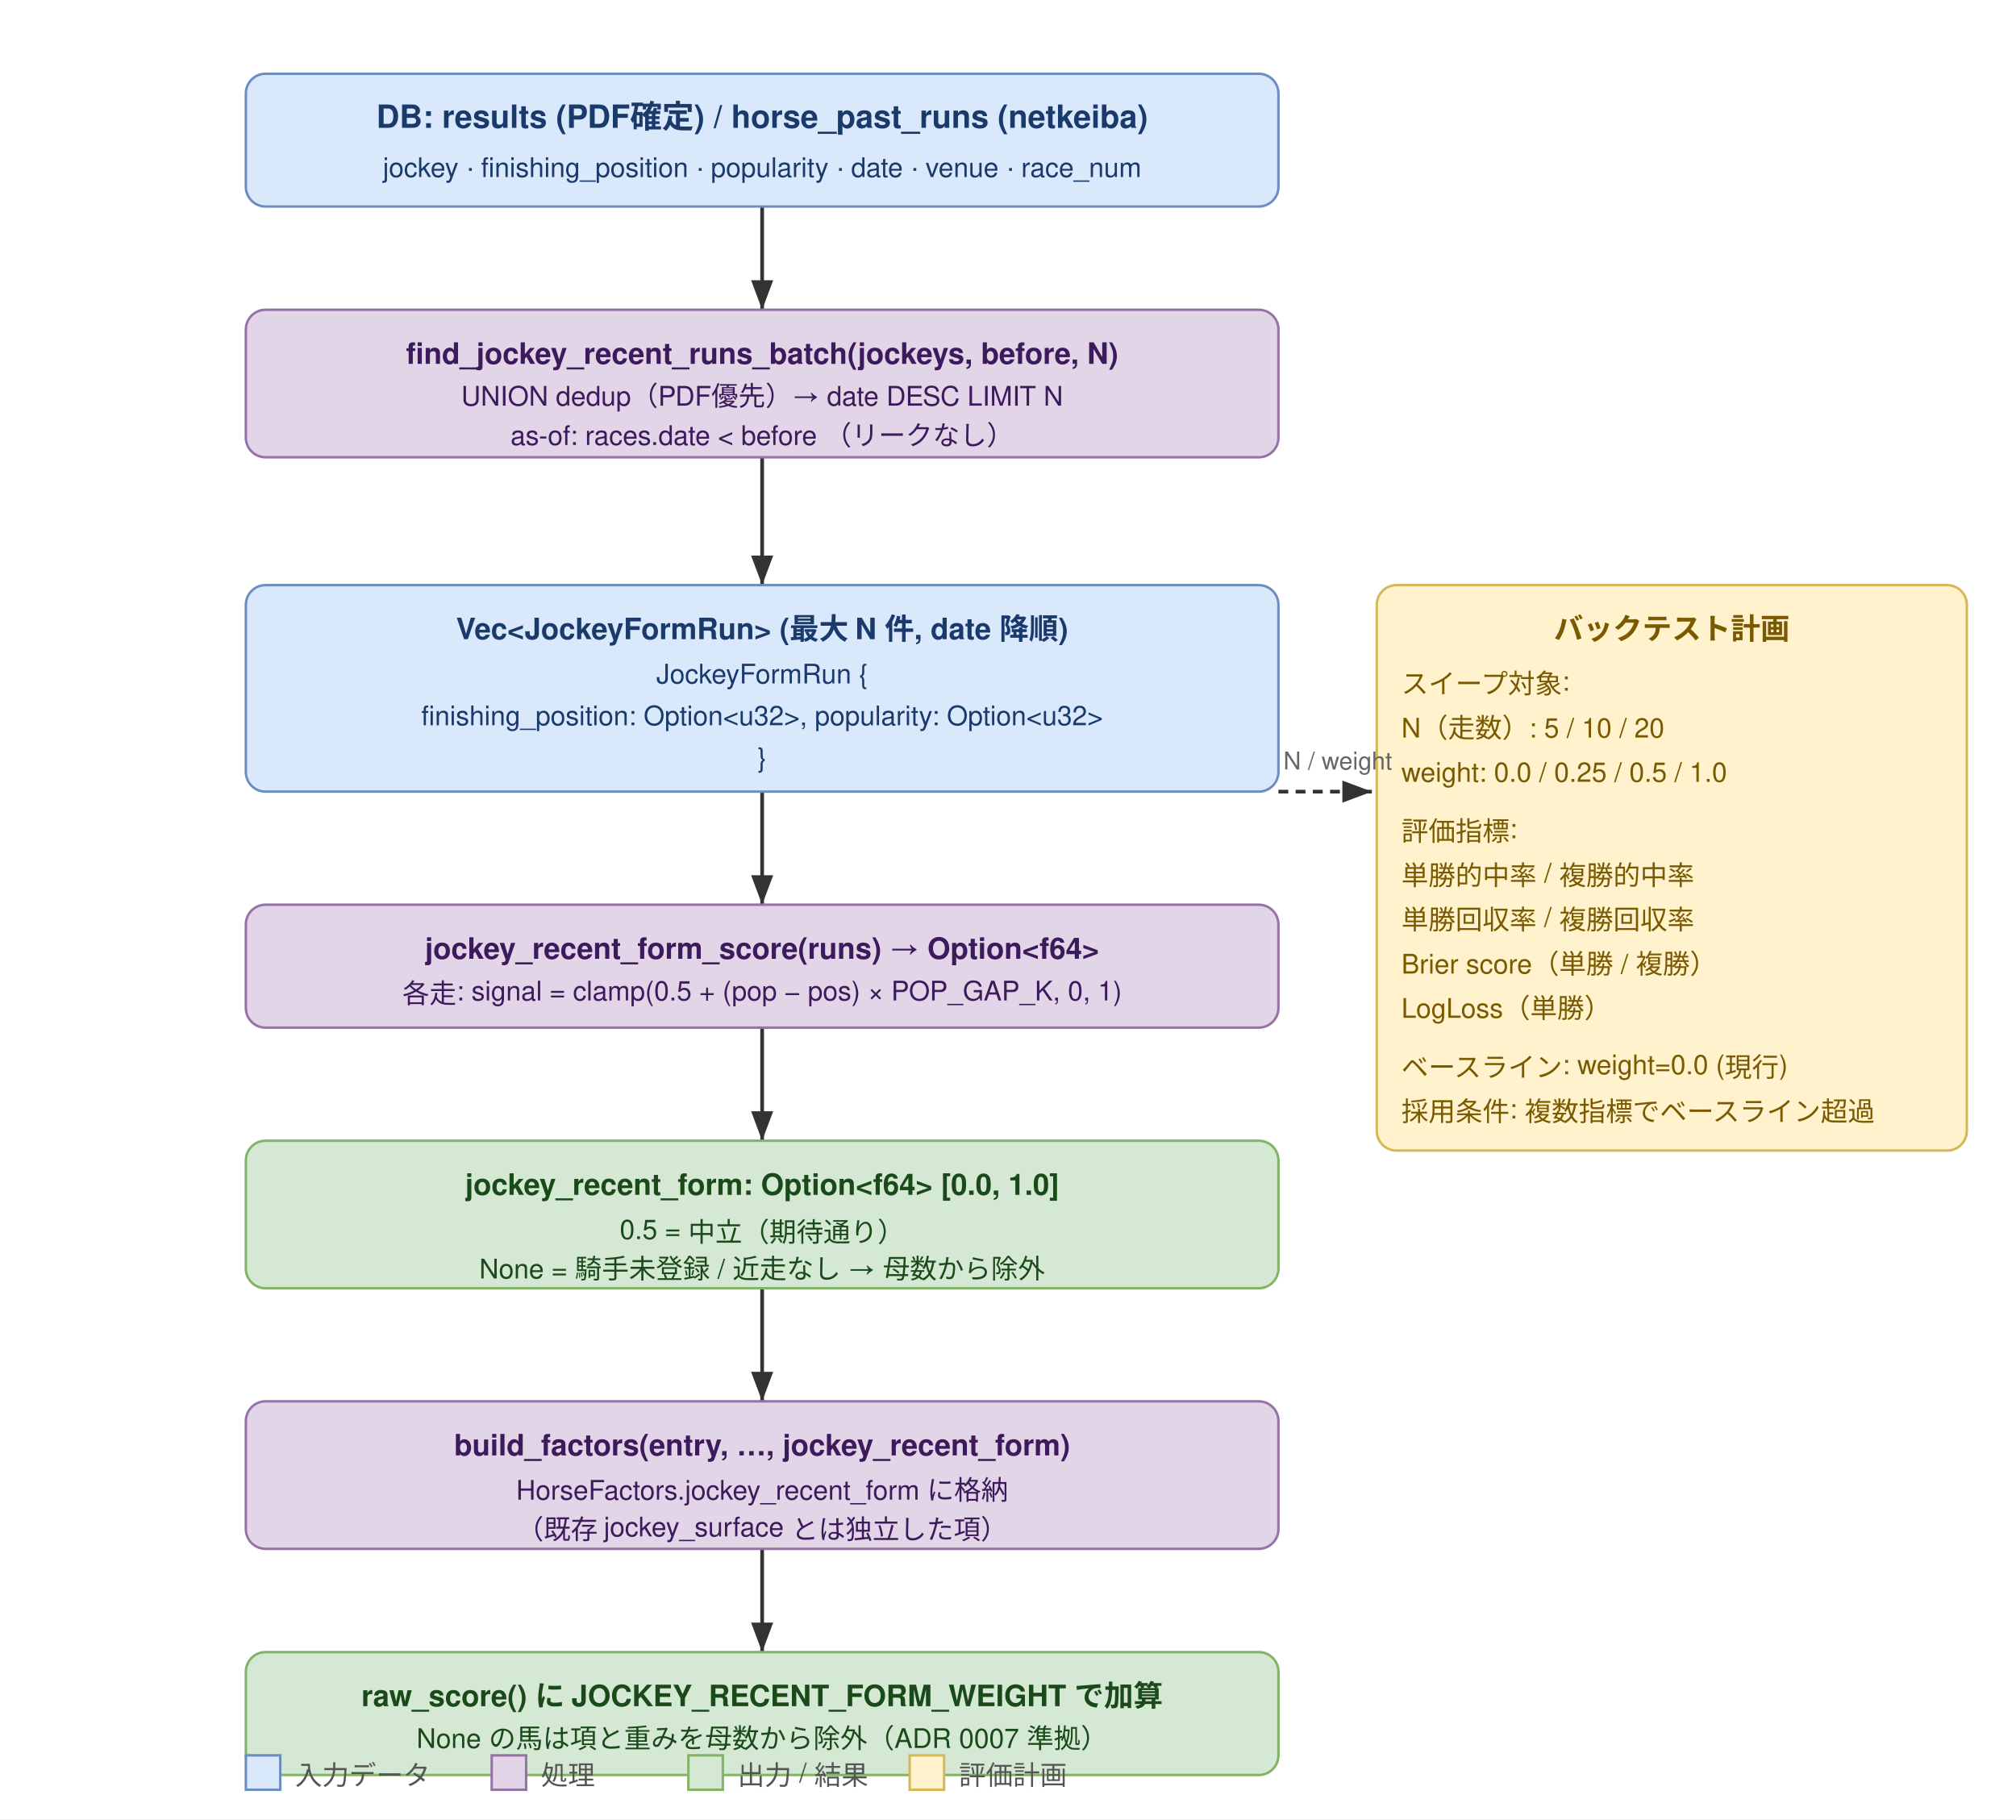
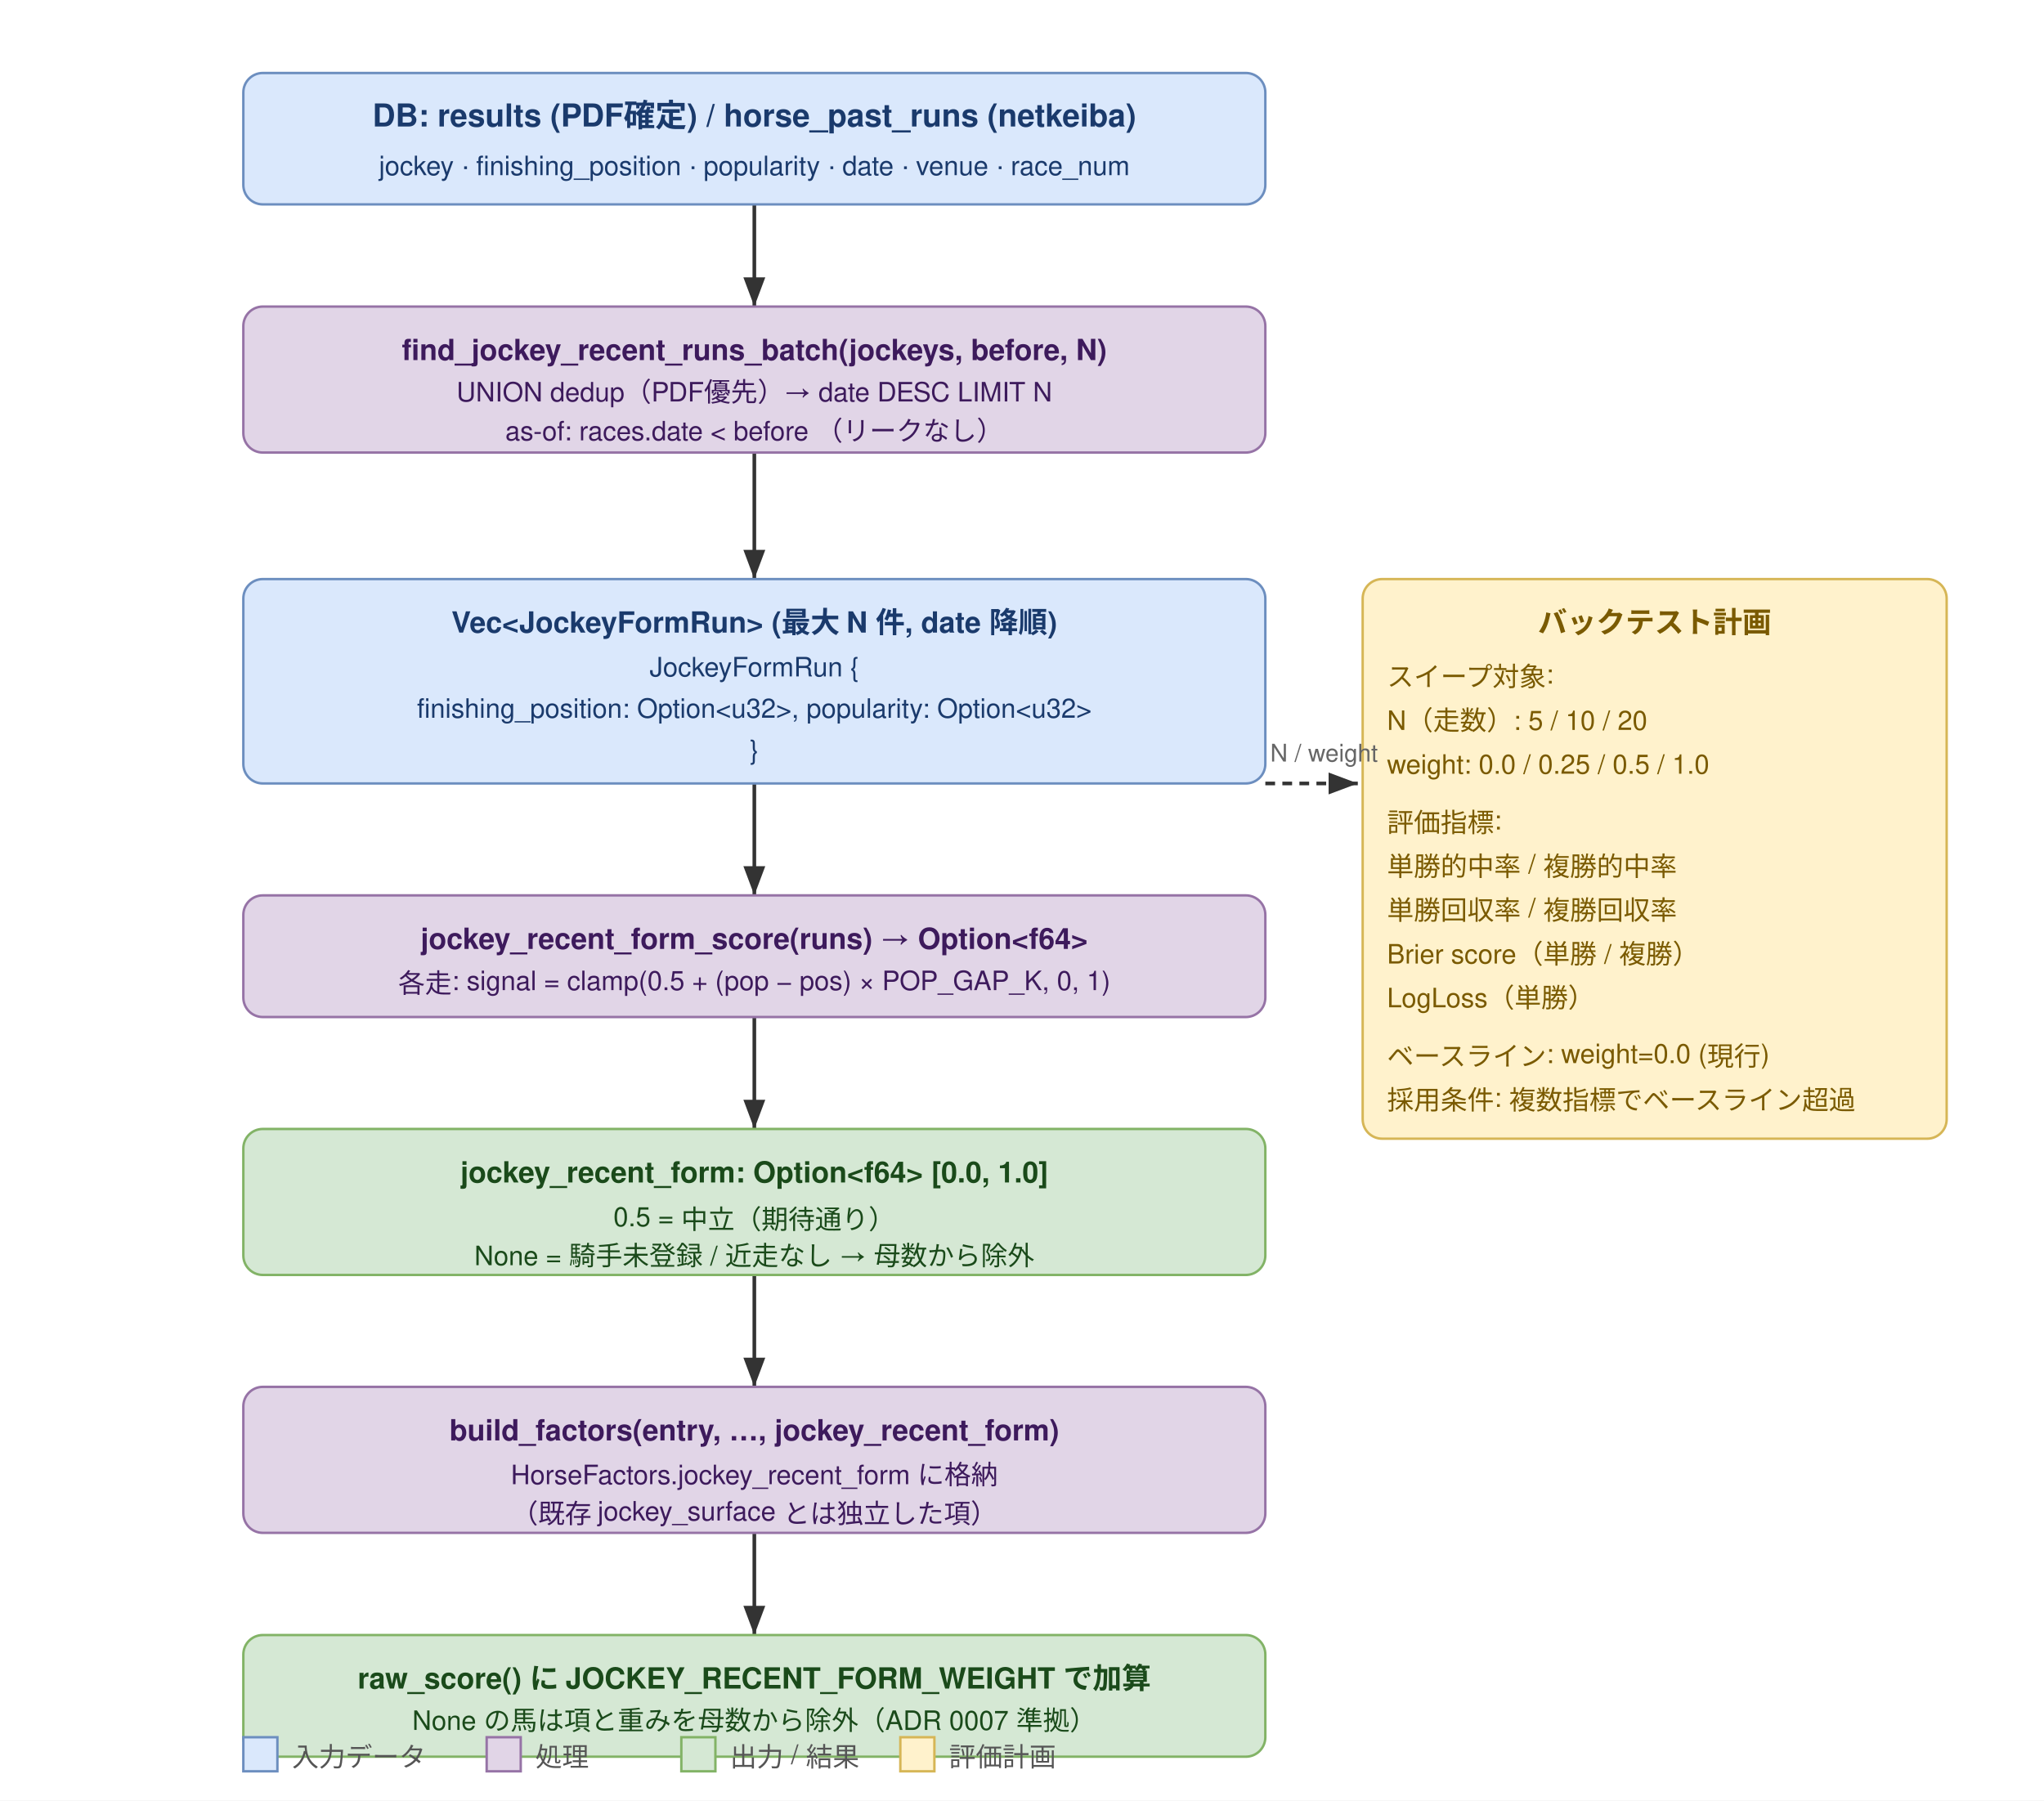
- <svg xmlns="http://www.w3.org/2000/svg" width="820" height="740" viewBox="0 0 820 740" font-family="Helvetica, Arial, sans-serif">
+ <svg xmlns="http://www.w3.org/2000/svg" width="840" height="740" viewBox="0 0 840 740" font-family="Helvetica, Arial, sans-serif">
  <defs>
    <marker id="arrow" markerWidth="10" markerHeight="10" refX="8" refY="3" orient="auto" markerUnits="strokeWidth">
      <path d="M0,0 L8,3 L0,6 z" fill="#333333" />
    </marker>
  </defs>
-   <rect x="0" y="0" width="820" height="740" fill="#ffffff" />
+   <rect x="0" y="0" width="840" height="740" fill="#ffffff" />
  <g stroke="#333333" stroke-width="1.5" fill="none">
    <line x1="310" y1="84" x2="310" y2="126" marker-end="url(#arrow)" />
    <line x1="310" y1="186" x2="310" y2="238" marker-end="url(#arrow)" />
    <line x1="310" y1="322" x2="310" y2="368" marker-end="url(#arrow)" />
    <line x1="310" y1="418" x2="310" y2="464" marker-end="url(#arrow)" />
    <line x1="310" y1="524" x2="310" y2="570" marker-end="url(#arrow)" />
    <line x1="310" y1="630" x2="310" y2="672" marker-end="url(#arrow)" />
  </g>
  <rect x="100" y="30" width="420" height="54" rx="8" fill="#dae8fc" stroke="#6c8ebf" />
  <text x="310" y="52" text-anchor="middle" font-size="13" font-weight="bold" fill="#1a3a6c">DB: results (PDF確定) / horse_past_runs (netkeiba)</text>
  <text x="310" y="72" text-anchor="middle" font-size="11" fill="#1a3a6c">jockey · finishing_position · popularity · date · venue · race_num</text>
  <rect x="100" y="126" width="420" height="60" rx="8" fill="#e1d5e7" stroke="#9673a6" />
  <text x="310" y="148" text-anchor="middle" font-size="12" font-weight="bold" fill="#3d1a5c">find_jockey_recent_runs_batch(jockeys, before, N)</text>
  <text x="310" y="165" text-anchor="middle" font-size="11" fill="#3d1a5c">UNION dedup（PDF優先）→ date DESC LIMIT N</text>
  <text x="310" y="181" text-anchor="middle" font-size="11" fill="#3d1a5c">as-of: races.date &lt; before （リークなし）</text>
  <rect x="100" y="238" width="420" height="84" rx="8" fill="#dae8fc" stroke="#6c8ebf" />
  <text x="310" y="260" text-anchor="middle" font-size="12" font-weight="bold" fill="#1a3a6c">Vec&lt;JockeyFormRun&gt;  (最大 N 件, date 降順)</text>
  <text x="310" y="278" text-anchor="middle" font-size="11" fill="#1a3a6c">JockeyFormRun {</text>
  <text x="310" y="295" text-anchor="middle" font-size="11" fill="#1a3a6c">  finishing_position: Option&lt;u32&gt;,  popularity: Option&lt;u32&gt;</text>
  <text x="310" y="312" text-anchor="middle" font-size="11" fill="#1a3a6c">}</text>
  <rect x="100" y="368" width="420" height="50" rx="8" fill="#e1d5e7" stroke="#9673a6" />
  <text x="310" y="390" text-anchor="middle" font-size="12" font-weight="bold" fill="#3d1a5c">jockey_recent_form_score(runs) → Option&lt;f64&gt;</text>
  <text x="310" y="408" text-anchor="middle" font-size="11" fill="#3d1a5c">各走: signal = clamp(0.5 + (pop − pos) × POP_GAP_K, 0, 1)</text>
  <rect x="100" y="464" width="420" height="60" rx="8" fill="#d5e8d4" stroke="#82b366" />
  <text x="310" y="486" text-anchor="middle" font-size="12" font-weight="bold" fill="#1a4a1a">jockey_recent_form: Option&lt;f64&gt;  [0.0, 1.0]</text>
  <text x="310" y="504" text-anchor="middle" font-size="11" fill="#1a4a1a">0.5 = 中立（期待通り）</text>
  <text x="310" y="520" text-anchor="middle" font-size="11" fill="#1a4a1a">None = 騎手未登録 / 近走なし → 母数から除外</text>
  <rect x="100" y="570" width="420" height="60" rx="8" fill="#e1d5e7" stroke="#9673a6" />
  <text x="310" y="592" text-anchor="middle" font-size="12" font-weight="bold" fill="#3d1a5c">build_factors(entry, …, jockey_recent_form)</text>
  <text x="310" y="610" text-anchor="middle" font-size="11" fill="#3d1a5c">HorseFactors.jockey_recent_form に格納</text>
  <text x="310" y="626" text-anchor="middle" font-size="11" fill="#3d1a5c">（既存 jockey_surface とは独立した項）</text>
  <rect x="100" y="672" width="420" height="50" rx="8" fill="#d5e8d4" stroke="#82b366" />
  <text x="310" y="694" text-anchor="middle" font-size="12" font-weight="bold" fill="#1a4a1a">raw_score() に JOCKEY_RECENT_FORM_WEIGHT で加算</text>
  <text x="310" y="711" text-anchor="middle" font-size="11" fill="#1a4a1a">None の馬は項と重みを母数から除外（ADR 0007 準拠）</text>
  <rect x="560" y="238" width="240" height="230" rx="8" fill="#fff2cc" stroke="#d6b656" />
  <text x="680" y="260" text-anchor="middle" font-size="12" font-weight="bold" fill="#7a5a00">バックテスト計画</text>
  <text x="570" y="282" font-size="11" fill="#7a5a00">スイープ対象:</text>
  <text x="570" y="300" font-size="11" fill="#7a5a00">  N（走数）: 5 / 10 / 20</text>
  <text x="570" y="318" font-size="11" fill="#7a5a00">  weight: 0.0 / 0.25 / 0.5 / 1.0</text>
  <text x="570" y="342" font-size="11" fill="#7a5a00">評価指標:</text>
  <text x="570" y="360" font-size="11" fill="#7a5a00">  単勝的中率 / 複勝的中率</text>
  <text x="570" y="378" font-size="11" fill="#7a5a00">  単勝回収率 / 複勝回収率</text>
  <text x="570" y="396" font-size="11" fill="#7a5a00">  Brier score（単勝 / 複勝）</text>
  <text x="570" y="414" font-size="11" fill="#7a5a00">  LogLoss（単勝）</text>
  <text x="570" y="438" font-size="11" fill="#7a5a00">ベースライン: weight=0.0 (現行)</text>
  <text x="570" y="456" font-size="11" fill="#7a5a00">採用条件: 複数指標でベースライン超過</text>
  <line x1="520" y1="322" x2="558" y2="322" stroke="#333333" stroke-width="1.5" marker-end="url(#arrow)" stroke-dasharray="4,3" />
  <text x="522" y="313" font-size="10" fill="#666666">N / weight</text>
  <rect x="100" y="714" width="14" height="14" fill="#dae8fc" stroke="#6c8ebf" />
  <text x="120" y="726" font-size="11" fill="#555555">入力データ</text>
  <rect x="200" y="714" width="14" height="14" fill="#e1d5e7" stroke="#9673a6" />
  <text x="220" y="726" font-size="11" fill="#555555">処理</text>
  <rect x="280" y="714" width="14" height="14" fill="#d5e8d4" stroke="#82b366" />
  <text x="300" y="726" font-size="11" fill="#555555">出力 / 結果</text>
  <rect x="370" y="714" width="14" height="14" fill="#fff2cc" stroke="#d6b656" />
  <text x="390" y="726" font-size="11" fill="#555555">評価計画</text>
</svg>
